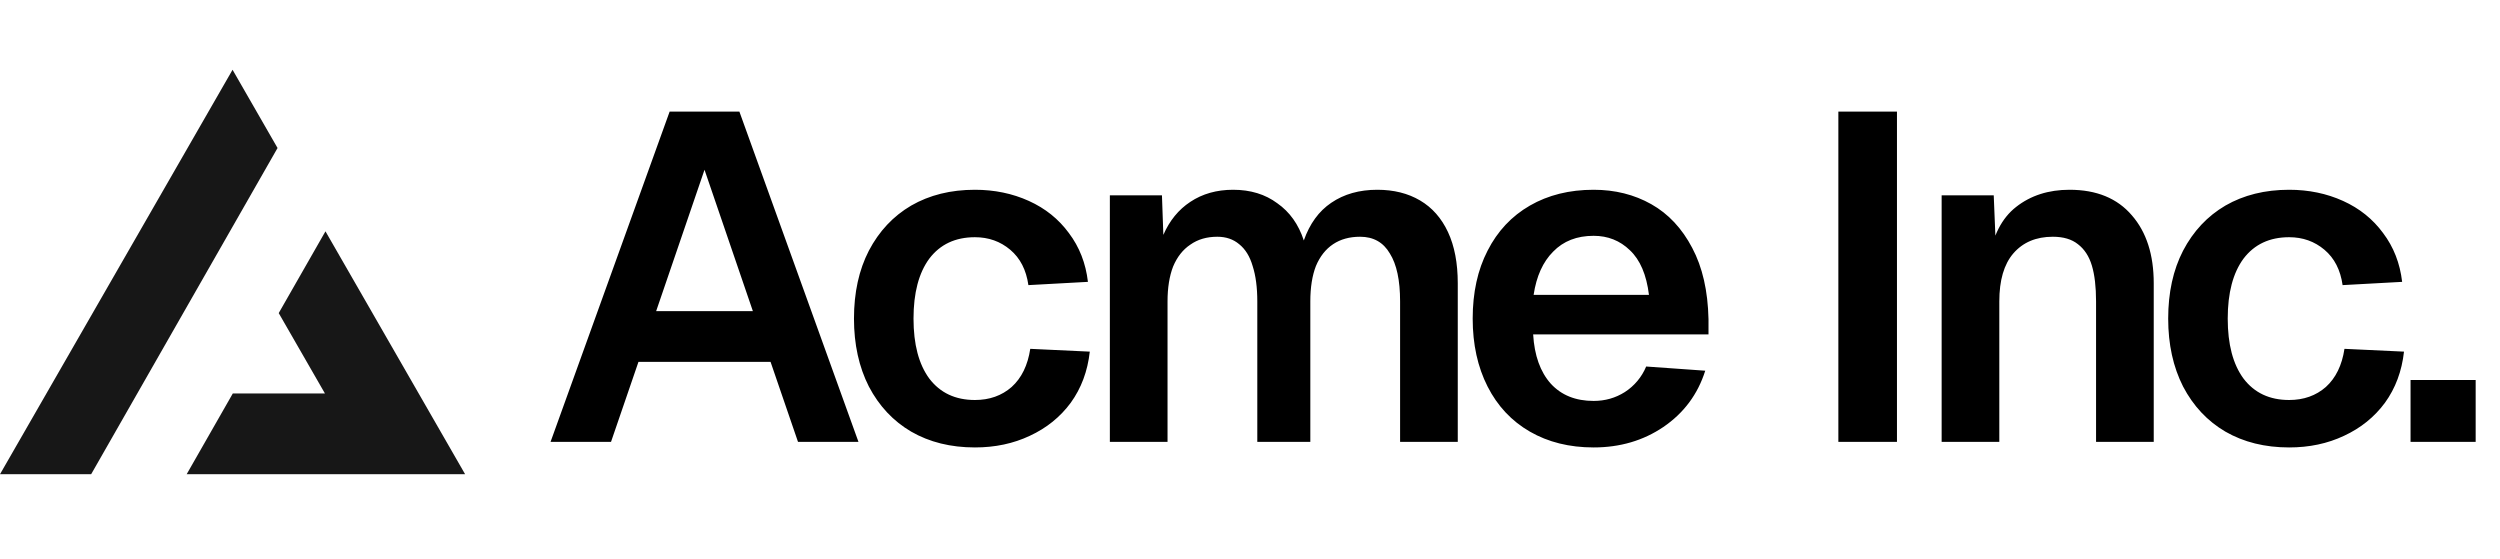
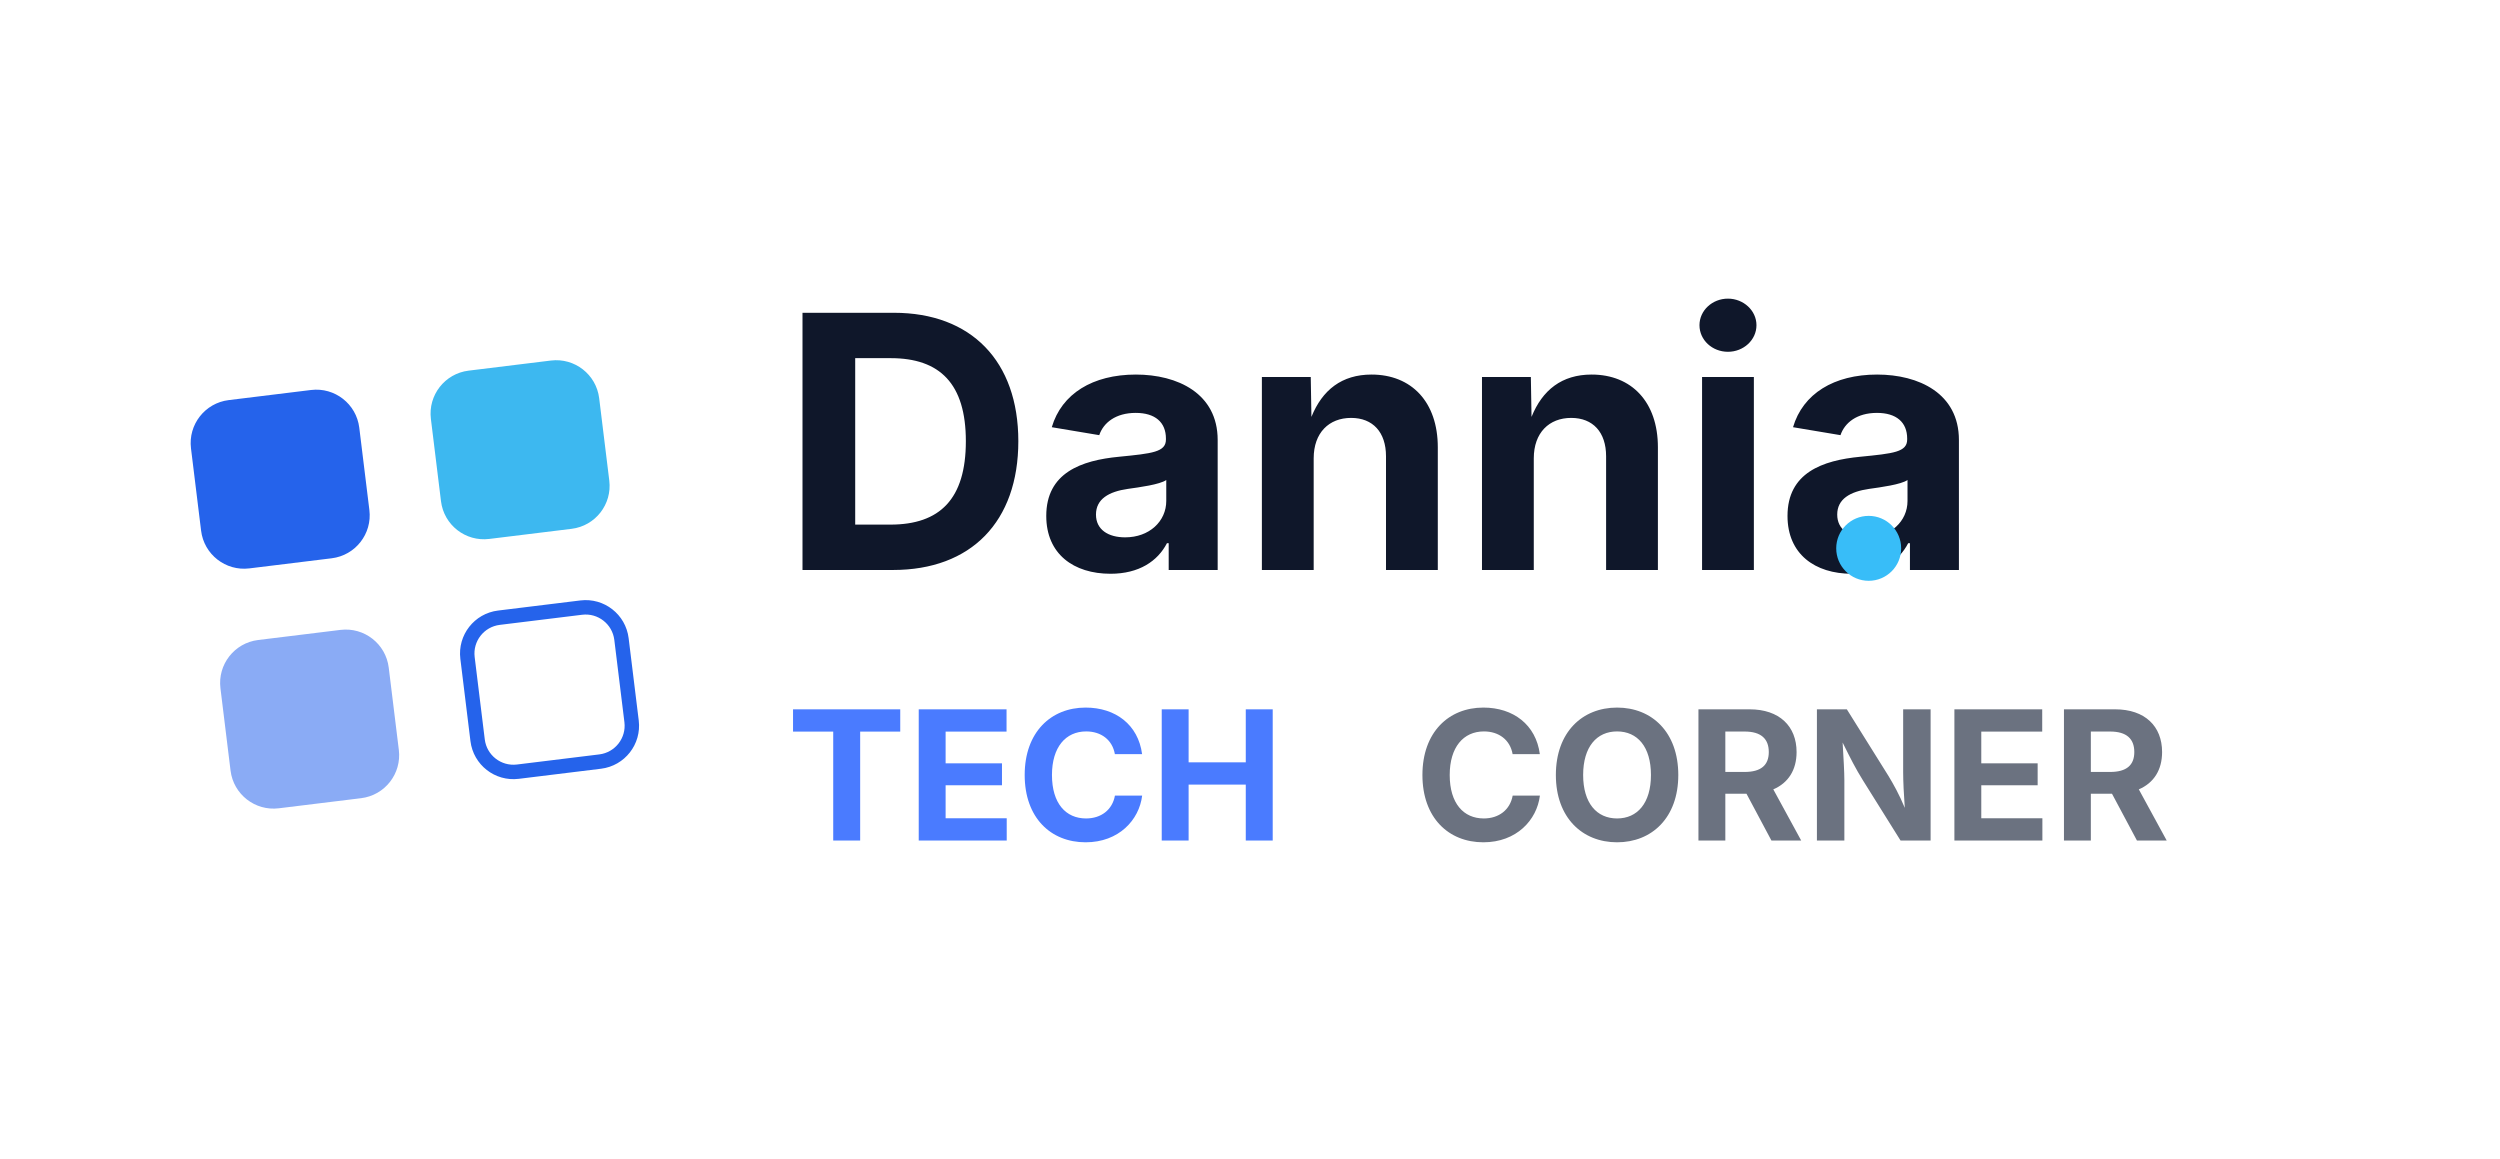
- <svg xmlns="http://www.w3.org/2000/svg" width="215" height="48" fill="none">
-   <path fill="#000" d="M57.588 9.6h6L73.828 38h-5.2l-2.36-6.88h-11.36L52.548 38h-5.2l10.24-28.4Zm7.16 17.16-4.16-12.16-4.16 12.16h8.32Zm23.694-2.24c-.186-1.307-.706-2.32-1.56-3.04-.853-.72-1.866-1.08-3.04-1.08-1.68 0-2.986.613-3.92 1.84-.906 1.227-1.36 2.947-1.36 5.16s.454 3.933 1.36 5.16c.934 1.227 2.24 1.84 3.92 1.84 1.254 0 2.307-.373 3.16-1.12.854-.773 1.387-1.867 1.6-3.28l5.12.24c-.186 1.68-.733 3.147-1.64 4.4-.906 1.227-2.08 2.173-3.52 2.84-1.413.667-2.986 1-4.72 1-2.08 0-3.906-.453-5.48-1.36-1.546-.907-2.76-2.2-3.64-3.88-.853-1.68-1.28-3.627-1.28-5.84 0-2.24.427-4.187 1.28-5.84.88-1.68 2.094-2.973 3.64-3.88 1.574-.907 3.4-1.36 5.48-1.36 1.68 0 3.227.32 4.64.96 1.414.64 2.56 1.56 3.44 2.76.907 1.2 1.454 2.6 1.64 4.2l-5.12.28Zm11.486-7.72.12 3.4c.534-1.227 1.307-2.173 2.32-2.84 1.04-.693 2.267-1.04 3.68-1.04 1.494 0 2.76.387 3.8 1.16 1.067.747 1.827 1.813 2.28 3.2.507-1.44 1.294-2.52 2.36-3.24 1.094-.747 2.414-1.12 3.96-1.12 1.414 0 2.64.307 3.68.92s1.84 1.52 2.4 2.72c.56 1.2.84 2.667.84 4.4V38h-4.96V25.92c0-1.813-.293-3.187-.88-4.12-.56-.96-1.413-1.44-2.56-1.44-.906 0-1.68.213-2.32.64-.64.427-1.133 1.053-1.48 1.88-.32.827-.48 1.84-.48 3.04V38h-4.56V25.92c0-1.2-.133-2.213-.4-3.04-.24-.827-.626-1.453-1.16-1.88-.506-.427-1.133-.64-1.88-.64-.906 0-1.68.227-2.32.68-.64.427-1.133 1.053-1.48 1.88-.32.827-.48 1.827-.48 3V38h-4.96V16.8h4.48Zm26.723 10.6c0-2.24.427-4.187 1.28-5.84.854-1.68 2.067-2.973 3.64-3.88 1.574-.907 3.4-1.36 5.48-1.36 1.84 0 3.494.413 4.96 1.24 1.467.827 2.64 2.08 3.52 3.76.88 1.653 1.347 3.693 1.4 6.12v1.32h-15.08c.107 1.813.614 3.227 1.52 4.24.907.987 2.134 1.48 3.68 1.48.987 0 1.88-.253 2.68-.76a4.803 4.803 0 0 0 1.84-2.2l5.08.36c-.64 2.027-1.84 3.64-3.6 4.84-1.733 1.173-3.733 1.76-6 1.76-2.08 0-3.906-.453-5.48-1.36-1.573-.907-2.786-2.2-3.64-3.88-.853-1.68-1.28-3.627-1.28-5.84Zm15.16-2.04c-.213-1.733-.76-3.013-1.64-3.84-.853-.827-1.893-1.24-3.12-1.24-1.44 0-2.6.453-3.48 1.36-.88.88-1.44 2.12-1.68 3.72h9.92ZM163.139 9.6V38h-5.04V9.6h5.04Zm8.322 7.2.24 5.88-.64-.36c.32-2.053 1.094-3.56 2.32-4.52 1.254-.987 2.787-1.48 4.6-1.48 2.32 0 4.107.733 5.36 2.2 1.254 1.44 1.88 3.387 1.88 5.84V38h-4.96V25.92c0-1.253-.12-2.28-.36-3.08-.24-.8-.64-1.413-1.2-1.84-.533-.427-1.253-.64-2.16-.64-1.44 0-2.573.48-3.4 1.44-.8.933-1.2 2.307-1.2 4.12V38h-4.96V16.8h4.48Zm30.003 7.72c-.186-1.307-.706-2.32-1.56-3.04-.853-.72-1.866-1.08-3.04-1.08-1.68 0-2.986.613-3.92 1.84-.906 1.227-1.36 2.947-1.36 5.16s.454 3.933 1.36 5.16c.934 1.227 2.24 1.84 3.92 1.84 1.254 0 2.307-.373 3.16-1.12.854-.773 1.387-1.867 1.6-3.28l5.12.24c-.186 1.68-.733 3.147-1.64 4.4-.906 1.227-2.08 2.173-3.52 2.84-1.413.667-2.986 1-4.72 1-2.08 0-3.906-.453-5.48-1.36-1.546-.907-2.76-2.2-3.64-3.88-.853-1.68-1.28-3.627-1.28-5.84 0-2.24.427-4.187 1.28-5.84.88-1.68 2.094-2.973 3.64-3.88 1.574-.907 3.4-1.36 5.48-1.36 1.68 0 3.227.32 4.64.96 1.414.64 2.56 1.56 3.44 2.76.907 1.2 1.454 2.6 1.64 4.2l-5.12.28Zm11.443 8.16V38h-5.6v-5.32h5.6Z" />
-   <path fill="#171717" fill-rule="evenodd" d="m7.839 40.783 16.03-28.054L20 6 0 40.783h7.839Zm8.214 0H40L27.99 19.894l-4.02 7.032 3.976 6.914H20.02l-3.967 6.943Z" clip-rule="evenodd" />
+ <svg xmlns="http://www.w3.org/2000/svg" viewBox="0 0 693 321" width="693" height="321" role="img" aria-label="Dannia. Tech Corner">
+   <g transform="translate(115 162) rotate(-7)">
+     <rect x="-57" y="-57" width="47" height="47" rx="12" fill="#2563eb" />
+     <rect x="10" y="-57" width="47" height="47" rx="12" fill="#3db8f0" />
+     <rect x="-57" y="10" width="47" height="47" rx="12" fill="#8aabf5" />
+     <rect x="12" y="12" width="43" height="43" rx="10" fill="none" stroke="#2563eb" stroke-width="4" />
+   </g>
+   <g font-family="Inter, 'Segoe UI', Helvetica, Arial, sans-serif" font-weight="700">
+     <text x="216" y="158" font-size="98" fill="#0f172a" textLength="282" lengthAdjust="spacingAndGlyphs">Dannia</text>
+     <circle cx="518" cy="152" r="9" fill="#38bdf8" />
+     <text x="218" y="233" font-size="50" fill="#4a7bff" textLength="148" lengthAdjust="spacingAndGlyphs">TECH</text>
+     <text x="392" y="233" font-size="50" fill="#6b7280" textLength="230" lengthAdjust="spacingAndGlyphs">CORNER</text>
+   </g>
</svg>
